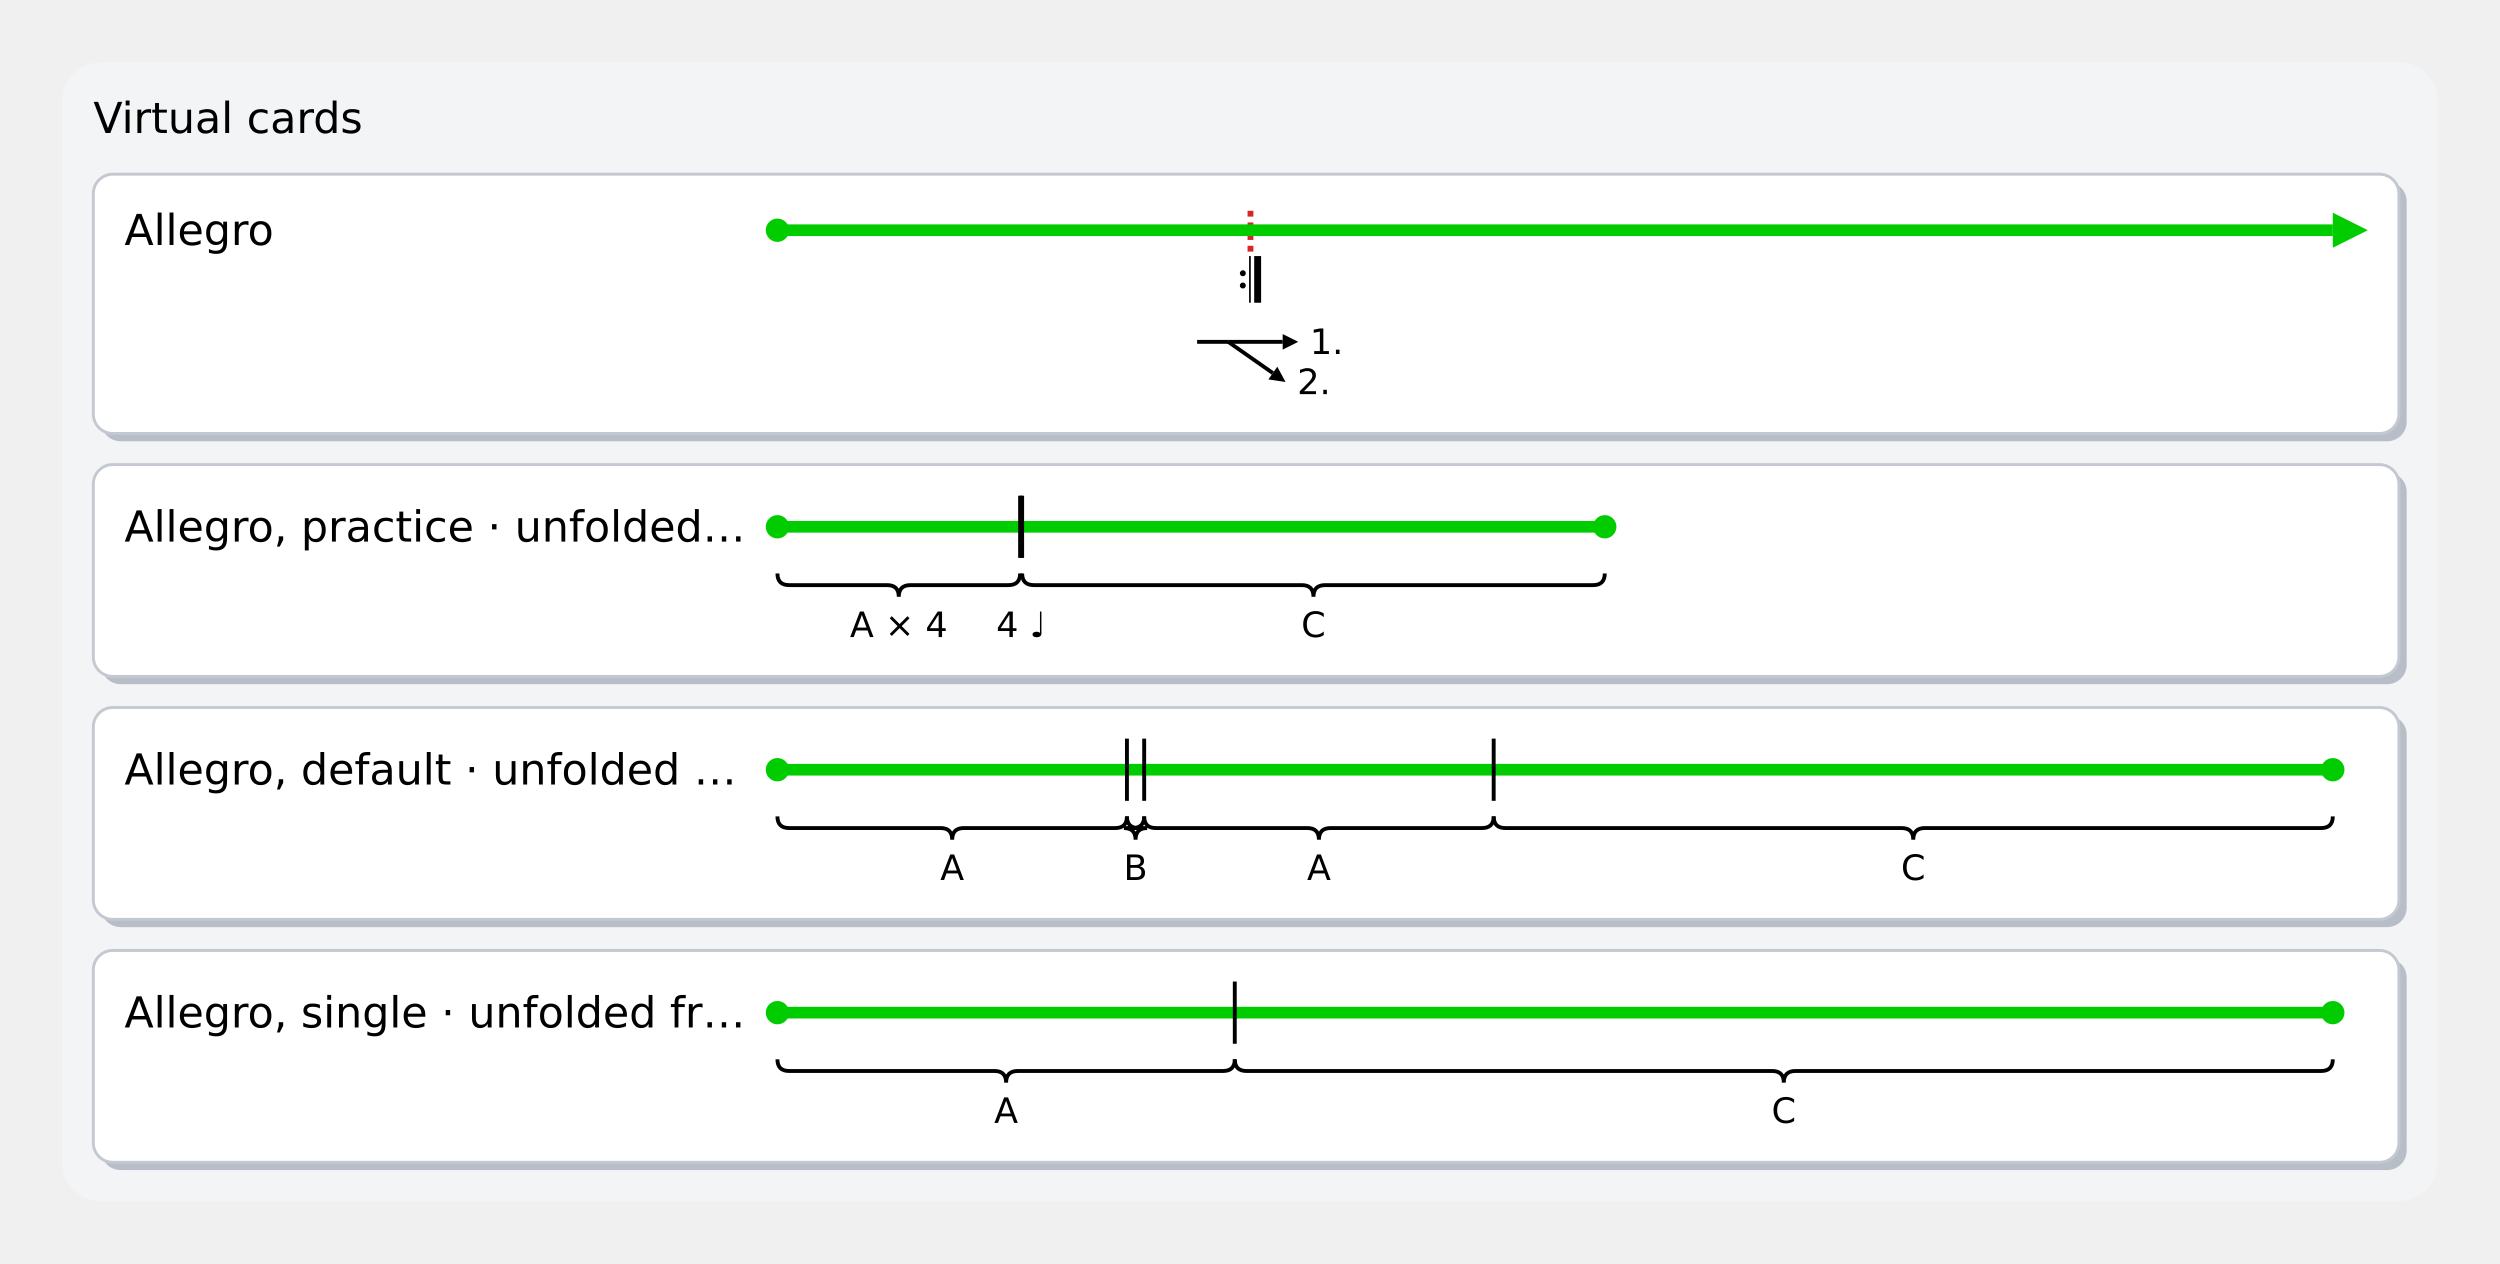
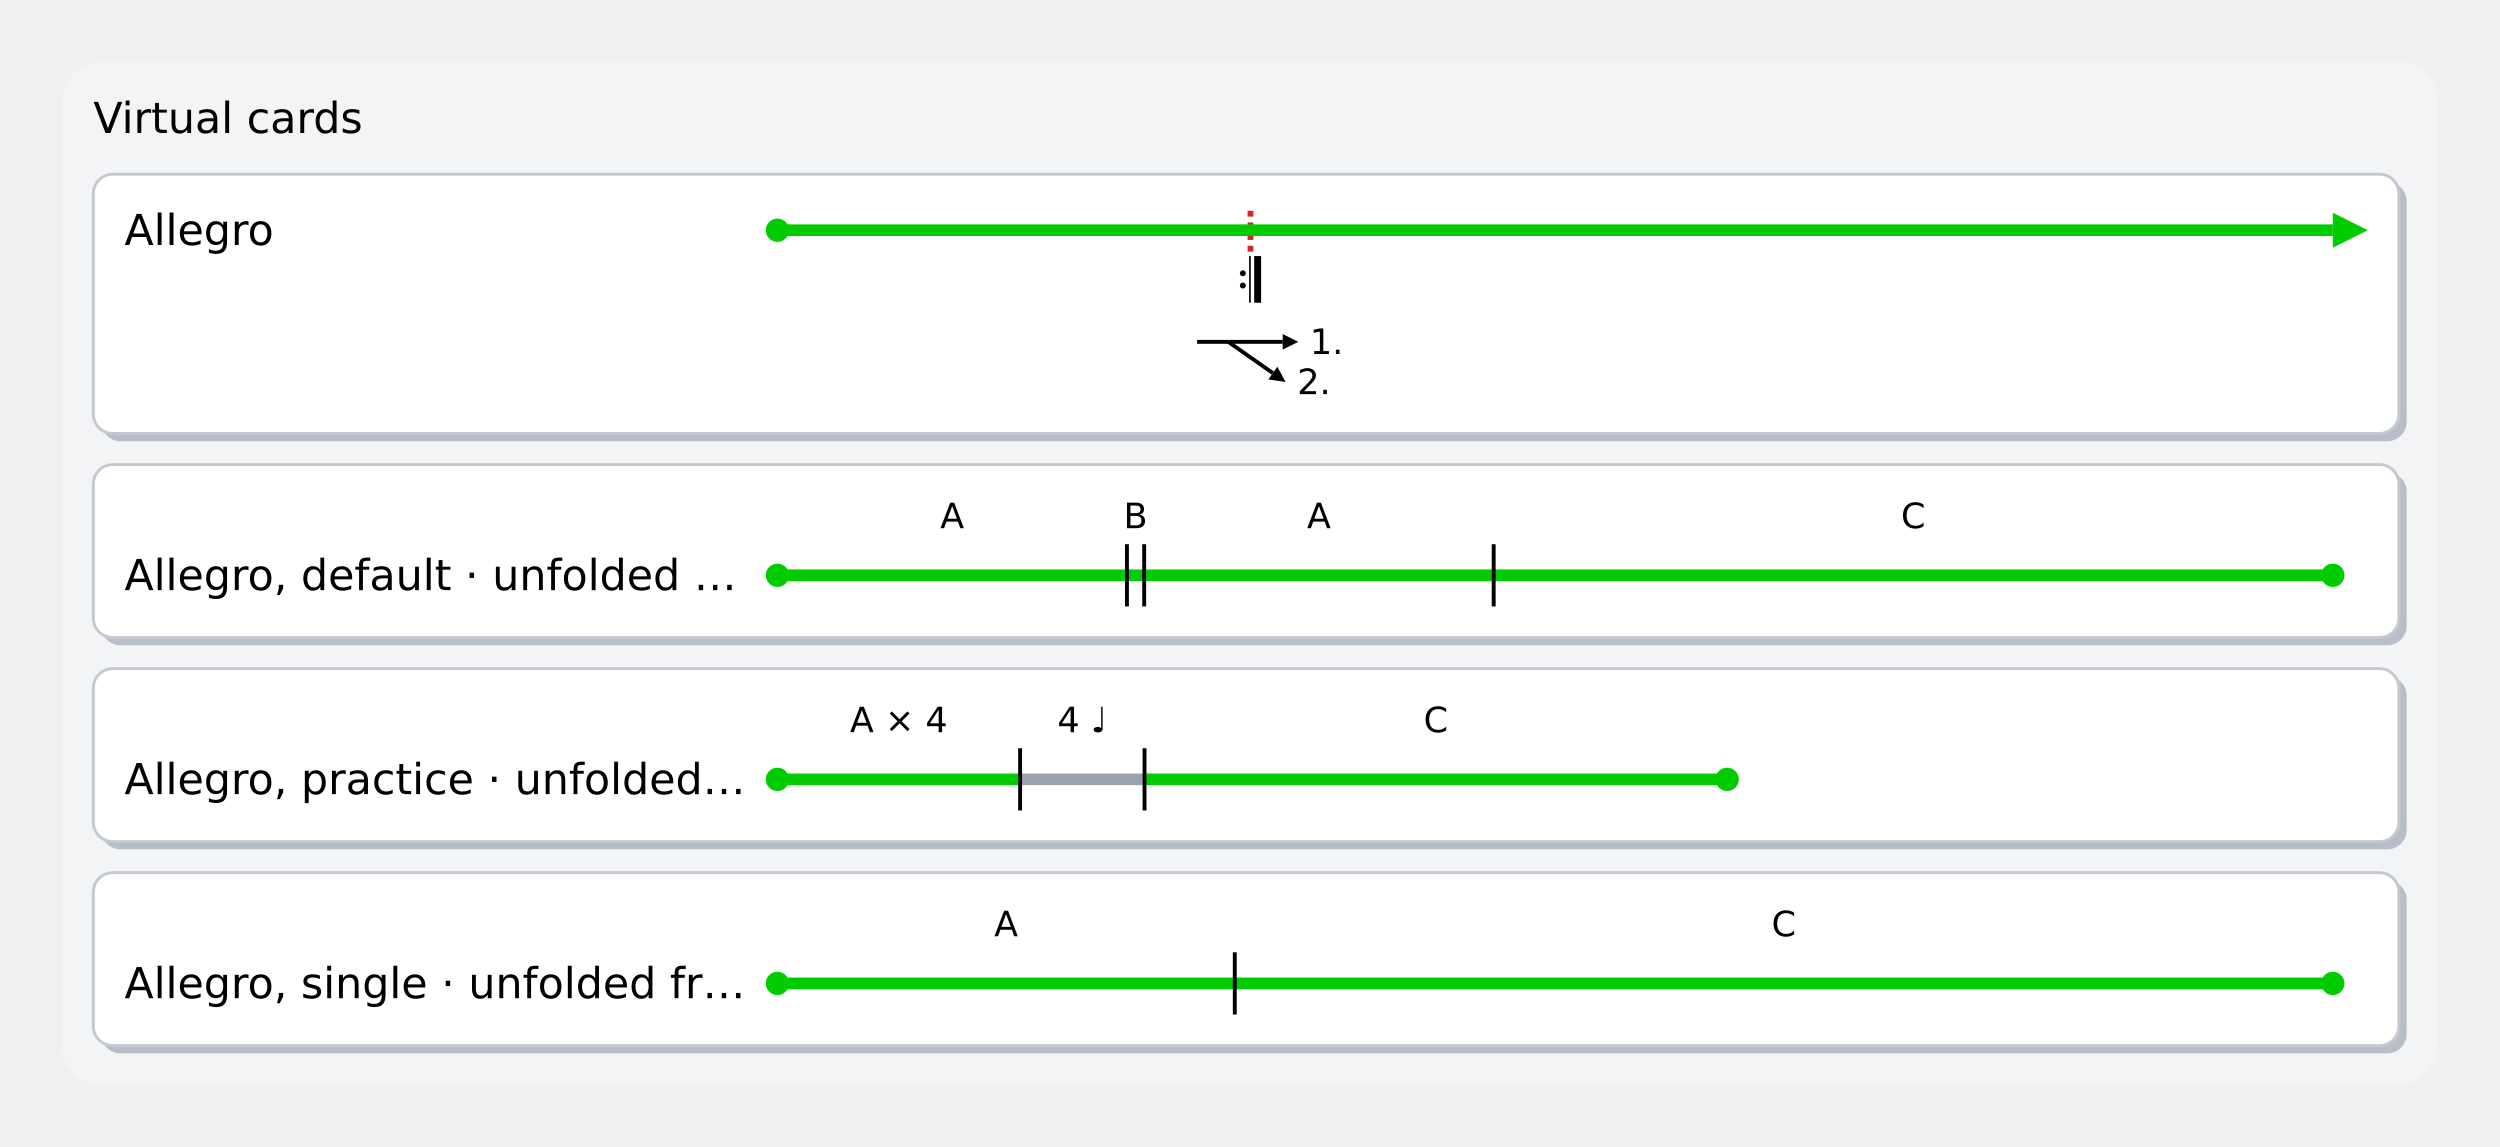
- <svg xmlns="http://www.w3.org/2000/svg" width="642.935" height="324.906" viewBox="0 0 642.935 324.906" font-family="DejaVu Sans, Noto Music" text-rendering="geometricPrecision" style="font-kerning:none;font-variant-ligatures:none">
+ <svg xmlns="http://www.w3.org/2000/svg" width="642.935" height="294.906" viewBox="0 0 642.935 294.906" font-family="DejaVu Sans, Noto Music" text-rendering="geometricPrecision" style="font-kerning:none;font-variant-ligatures:none">
  <g transform="translate(16 16)">
-     <rect x="0" y="0" width="610.935" height="292.906" rx="10" fill="#F3F4F6" />
+     <rect x="0" y="0" width="610.935" height="262.906" rx="10" fill="#F3F4F6" />
    <text data-part="name" x="8" y="18.21" text-anchor="start" font-size="11" fill="#000000">Virtual cards</text>
    <rect data-id="allegro" data-part="card" x="10" y="30.805" width="592.935" height="66.672" rx="5" fill="#B8BEC8" />
    <rect data-id="allegro" data-part="card" x="8" y="28.805" width="592.935" height="66.672" rx="5" fill="#FFFFFF" stroke="#C4C9D1" stroke-width="0.75" />
    <line data-id="volta_break" x1="305.59" y1="48.707" x2="305.59" y2="36.805" stroke="#D62728" stroke-width="1.5" stroke-dasharray="1.5 1.5" />
    <line data-id="volta_jump" data-part="fork" x1="291.872" y1="71.914" x2="299.872" y2="71.914" stroke="#000000" stroke-width="1" />
    <line data-id="volta_jump" data-part="fork" x1="299.872" y1="71.914" x2="313.872" y2="71.914" stroke="#000000" stroke-width="1" />
    <polygon data-id="volta_jump" data-part="fork" points="317.872,71.914 313.872,69.914 313.872,73.914" fill="#000000" />
    <line data-id="volta_jump" data-part="fork" x1="299.872" y1="71.914" x2="311.34" y2="79.944" stroke="#000000" stroke-width="1" />
    <polygon data-id="volta_jump" data-part="fork" points="314.616,82.238 312.487,78.306 310.193,81.582" fill="#000000" />
    <text data-id="volta_jump" data-part="fork" x="320.872" y="75.03" text-anchor="start" font-size="9" fill="#000000">1.</text>
    <text data-id="volta_jump" data-part="fork" x="317.616" y="85.354" text-anchor="start" font-size="9" fill="#000000">2.</text>
    <line data-id="allegro" x1="183.935" y1="43.207" x2="583.935" y2="43.207" stroke="#00CC00" stroke-width="3" />
    <circle data-id="allegro" cx="183.935" cy="43.207" r="3" fill="#00CC00" />
    <polygon data-id="allegro" points="592.935,43.207 583.935,38.707 583.935,47.707" fill="#00CC00" />
    <text data-id="allegro" data-part="name" x="16" y="47.015" text-anchor="start" font-size="11" fill="#000000">Allegro</text>
    <text data-id="repeat_end" data-part="symbol" x="305.59" y="61.846" text-anchor="middle" font-size="12" fill="#000000">𝄇</text>
-     <rect data-id="allegro_by_hand" data-part="card" x="10" y="105.477" width="592.935" height="54.477" rx="5" fill="#B8BEC8" />
-     <rect data-id="allegro_by_hand" data-part="card" x="8" y="103.477" width="592.935" height="54.477" rx="5" fill="#FFFFFF" stroke="#C4C9D1" stroke-width="0.75" />
-     <path data-id="allegro_by_hand" data-facet="regions" data-part="0" d="M183.935 131.477Q183.935 134.477 186.935 134.477L212.14 134.477Q215.14 134.477 215.14 137.477Q215.14 134.477 218.14 134.477L243.345 134.477Q246.345 134.477 246.345 131.477" fill="none" stroke="#000000" stroke-width="1" />
-     <path data-id="allegro_by_hand" data-facet="regions" data-part="5" d="M246.869 131.477Q246.869 134.477 249.869 134.477L318.787 134.477Q321.787 134.477 321.787 137.477Q321.787 134.477 324.787 134.477L393.705 134.477Q396.705 134.477 396.705 131.477" fill="none" stroke="#000000" stroke-width="1" />
-     <line data-id="allegro_by_hand" x1="183.935" y1="119.477" x2="246.345" y2="119.477" stroke="#00CC00" stroke-width="3" />
-     <line data-id="allegro_by_hand" x1="246.869" y1="119.477" x2="396.705" y2="119.477" stroke="#00CC00" stroke-width="3" />
-     <line data-id="allegro_by_hand" x1="246.345" y1="119.477" x2="246.869" y2="119.477" stroke="#9CA3AF" stroke-width="3" />
-     <circle data-id="allegro_by_hand" cx="183.935" cy="119.477" r="3" fill="#00CC00" />
-     <circle data-id="allegro_by_hand" cx="396.705" cy="119.477" r="3" fill="#00CC00" />
-     <line data-id="allegro_by_hand" data-facet="regions" data-part="4 start" x1="246.345" y1="111.477" x2="246.345" y2="127.477" stroke="#000000" stroke-width="1" />
-     <line data-id="allegro_by_hand" data-facet="regions" data-part="5 start" x1="246.869" y1="111.477" x2="246.869" y2="127.477" stroke="#000000" stroke-width="1" />
-     <text data-id="allegro_by_hand" data-part="name" x="16" y="123.285" text-anchor="start" font-size="11" fill="#000000">Allegro, practice · unfolded…</text>
-     <text data-id="allegro_by_hand" data-facet="regions" data-part="0 label" x="215.14" y="147.831" text-anchor="middle" font-size="9" fill="#000000">A × 4</text>
-     <text data-id="allegro_by_hand" data-facet="regions" data-part="4 label" x="246.607" y="147.831" text-anchor="middle" font-size="9" fill="#000000">4 ♩</text>
-     <text data-id="allegro_by_hand" data-facet="regions" data-part="5 label" x="321.787" y="147.831" text-anchor="middle" font-size="9" fill="#000000">C</text>
-     <rect data-id="allegro_default" data-part="card" x="10" y="167.953" width="592.935" height="54.477" rx="5" fill="#B8BEC8" />
-     <rect data-id="allegro_default" data-part="card" x="8" y="165.953" width="592.935" height="54.477" rx="5" fill="#FFFFFF" stroke="#C4C9D1" stroke-width="0.75" />
-     <path data-id="allegro_default" data-facet="regions" data-part="0" d="M183.935 193.953Q183.935 196.953 186.935 196.953L225.877 196.953Q228.877 196.953 228.877 199.953Q228.877 196.953 231.877 196.953L270.82 196.953Q273.82 196.953 273.82 193.953" fill="none" stroke="#000000" stroke-width="1" />
-     <path data-id="allegro_default" data-facet="regions" data-part="1" d="M273.82 193.953Q273.82 196.953 276.82 196.953L273.036 196.953Q276.036 196.953 276.036 199.953Q276.036 196.953 279.036 196.953L275.252 196.953Q278.252 196.953 278.252 193.953" fill="none" stroke="#000000" stroke-width="1" />
-     <path data-id="allegro_default" data-facet="regions" data-part="2" d="M278.252 193.953Q278.252 196.953 281.252 196.953L320.195 196.953Q323.195 196.953 323.195 199.953Q323.195 196.953 326.195 196.953L365.137 196.953Q368.137 196.953 368.137 193.953" fill="none" stroke="#000000" stroke-width="1" />
-     <path data-id="allegro_default" data-facet="regions" data-part="3" d="M368.137 193.953Q368.137 196.953 371.137 196.953L473.036 196.953Q476.036 196.953 476.036 199.953Q476.036 196.953 479.036 196.953L580.935 196.953Q583.935 196.953 583.935 193.953" fill="none" stroke="#000000" stroke-width="1" />
-     <line data-id="allegro_default" x1="183.935" y1="181.953" x2="583.935" y2="181.953" stroke="#00CC00" stroke-width="3" />
-     <circle data-id="allegro_default" cx="183.935" cy="181.953" r="3" fill="#00CC00" />
-     <circle data-id="allegro_default" cx="583.935" cy="181.953" r="3" fill="#00CC00" />
-     <line data-id="allegro_default" data-facet="regions" data-part="1 start" x1="273.82" y1="173.953" x2="273.82" y2="189.953" stroke="#000000" stroke-width="1" />
-     <line data-id="allegro_default" data-facet="regions" data-part="2 start" x1="278.252" y1="173.953" x2="278.252" y2="189.953" stroke="#000000" stroke-width="1" />
-     <line data-id="allegro_default" data-facet="regions" data-part="3 start" x1="368.137" y1="173.953" x2="368.137" y2="189.953" stroke="#000000" stroke-width="1" />
-     <text data-id="allegro_default" data-part="name" x="16" y="185.761" text-anchor="start" font-size="11" fill="#000000">Allegro, default · unfolded …</text>
-     <text data-id="allegro_default" data-facet="regions" data-part="0 label" x="228.877" y="210.307" text-anchor="middle" font-size="9" fill="#000000">A</text>
-     <text data-id="allegro_default" data-facet="regions" data-part="1 label" x="276.036" y="210.307" text-anchor="middle" font-size="9" fill="#000000">B</text>
-     <text data-id="allegro_default" data-facet="regions" data-part="2 label" x="323.195" y="210.307" text-anchor="middle" font-size="9" fill="#000000">A</text>
-     <text data-id="allegro_default" data-facet="regions" data-part="3 label" x="476.036" y="210.307" text-anchor="middle" font-size="9" fill="#000000">C</text>
-     <rect data-id="allegro_single" data-part="card" x="10" y="230.43" width="592.935" height="54.477" rx="5" fill="#B8BEC8" />
-     <rect data-id="allegro_single" data-part="card" x="8" y="228.43" width="592.935" height="54.477" rx="5" fill="#FFFFFF" stroke="#C4C9D1" stroke-width="0.75" />
-     <path data-id="allegro_single" data-facet="regions" data-part="0" d="M183.935 256.43Q183.935 259.43 186.935 259.43L239.744 259.43Q242.744 259.43 242.744 262.43Q242.744 259.43 245.744 259.43L298.553 259.43Q301.553 259.43 301.553 256.43" fill="none" stroke="#000000" stroke-width="1" />
-     <path data-id="allegro_single" data-facet="regions" data-part="1" d="M301.553 256.43Q301.553 259.43 304.553 259.43L439.744 259.43Q442.744 259.43 442.744 262.43Q442.744 259.43 445.744 259.43L580.935 259.43Q583.935 259.43 583.935 256.43" fill="none" stroke="#000000" stroke-width="1" />
-     <line data-id="allegro_single" x1="183.935" y1="244.43" x2="583.935" y2="244.43" stroke="#00CC00" stroke-width="3" />
-     <circle data-id="allegro_single" cx="183.935" cy="244.43" r="3" fill="#00CC00" />
-     <circle data-id="allegro_single" cx="583.935" cy="244.43" r="3" fill="#00CC00" />
-     <line data-id="allegro_single" data-facet="regions" data-part="1 start" x1="301.553" y1="236.43" x2="301.553" y2="252.43" stroke="#000000" stroke-width="1" />
-     <text data-id="allegro_single" data-part="name" x="16" y="248.238" text-anchor="start" font-size="11" fill="#000000">Allegro, single · unfolded fr…</text>
-     <text data-id="allegro_single" data-facet="regions" data-part="0 label" x="242.744" y="272.784" text-anchor="middle" font-size="9" fill="#000000">A</text>
-     <text data-id="allegro_single" data-facet="regions" data-part="1 label" x="442.744" y="272.784" text-anchor="middle" font-size="9" fill="#000000">C</text>
+     <rect data-id="allegro_default" data-part="card" x="10" y="105.477" width="592.935" height="44.477" rx="5" fill="#B8BEC8" />
+     <rect data-id="allegro_default" data-part="card" x="8" y="103.477" width="592.935" height="44.477" rx="5" fill="#FFFFFF" stroke="#C4C9D1" stroke-width="0.75" />
+     <line data-id="allegro_default" x1="183.935" y1="131.953" x2="583.935" y2="131.953" stroke="#00CC00" stroke-width="3" />
+     <circle data-id="allegro_default" cx="183.935" cy="131.953" r="3" fill="#00CC00" />
+     <circle data-id="allegro_default" cx="583.935" cy="131.953" r="3" fill="#00CC00" />
+     <line data-id="allegro_default" data-part="1 start" x1="273.82" y1="123.953" x2="273.82" y2="139.953" stroke="#000000" stroke-width="1" />
+     <line data-id="allegro_default" data-part="2 start" x1="278.252" y1="123.953" x2="278.252" y2="139.953" stroke="#000000" stroke-width="1" />
+     <line data-id="allegro_default" data-part="3 start" x1="368.137" y1="123.953" x2="368.137" y2="139.953" stroke="#000000" stroke-width="1" />
+     <text data-id="allegro_default" data-part="name" x="16" y="135.761" text-anchor="start" font-size="11" fill="#000000">Allegro, default · unfolded …</text>
+     <text data-id="allegro_default" data-part="0 label" x="228.877" y="119.831" text-anchor="middle" font-size="9" fill="#000000">A</text>
+     <text data-id="allegro_default" data-part="1 label" x="276.036" y="119.831" text-anchor="middle" font-size="9" fill="#000000">B</text>
+     <text data-id="allegro_default" data-part="2 label" x="323.195" y="119.831" text-anchor="middle" font-size="9" fill="#000000">A</text>
+     <text data-id="allegro_default" data-part="3 label" x="476.036" y="119.831" text-anchor="middle" font-size="9" fill="#000000">C</text>
+     <rect data-id="allegro_by_hand" data-part="card" x="10" y="157.953" width="592.935" height="44.477" rx="5" fill="#B8BEC8" />
+     <rect data-id="allegro_by_hand" data-part="card" x="8" y="155.953" width="592.935" height="44.477" rx="5" fill="#FFFFFF" stroke="#C4C9D1" stroke-width="0.75" />
+     <line data-id="allegro_by_hand" x1="183.935" y1="184.43" x2="246.345" y2="184.43" stroke="#00CC00" stroke-width="3" />
+     <line data-id="allegro_by_hand" x1="278.345" y1="184.43" x2="428.181" y2="184.43" stroke="#00CC00" stroke-width="3" />
+     <line data-id="allegro_by_hand" x1="246.345" y1="184.43" x2="278.345" y2="184.43" stroke="#9CA3AF" stroke-width="3" />
+     <circle data-id="allegro_by_hand" cx="183.935" cy="184.43" r="3" fill="#00CC00" />
+     <circle data-id="allegro_by_hand" cx="428.181" cy="184.43" r="3" fill="#00CC00" />
+     <line data-id="allegro_by_hand" data-part="4 start" x1="246.345" y1="176.43" x2="246.345" y2="192.43" stroke="#000000" stroke-width="1" />
+     <line data-id="allegro_by_hand" data-part="5 start" x1="278.345" y1="176.43" x2="278.345" y2="192.43" stroke="#000000" stroke-width="1" />
+     <text data-id="allegro_by_hand" data-part="name" x="16" y="188.238" text-anchor="start" font-size="11" fill="#000000">Allegro, practice · unfolded…</text>
+     <text data-id="allegro_by_hand" data-part="0 label" x="215.14" y="172.307" text-anchor="middle" font-size="9" fill="#000000">A × 4</text>
+     <text data-id="allegro_by_hand" data-part="4 label" x="262.345" y="172.307" text-anchor="middle" font-size="9" fill="#000000">4 ♩</text>
+     <text data-id="allegro_by_hand" data-part="5 label" x="353.263" y="172.307" text-anchor="middle" font-size="9" fill="#000000">C</text>
+     <rect data-id="allegro_single" data-part="card" x="10" y="210.43" width="592.935" height="44.477" rx="5" fill="#B8BEC8" />
+     <rect data-id="allegro_single" data-part="card" x="8" y="208.43" width="592.935" height="44.477" rx="5" fill="#FFFFFF" stroke="#C4C9D1" stroke-width="0.75" />
+     <line data-id="allegro_single" x1="183.935" y1="236.906" x2="583.935" y2="236.906" stroke="#00CC00" stroke-width="3" />
+     <circle data-id="allegro_single" cx="183.935" cy="236.906" r="3" fill="#00CC00" />
+     <circle data-id="allegro_single" cx="583.935" cy="236.906" r="3" fill="#00CC00" />
+     <line data-id="allegro_single" data-part="1 start" x1="301.553" y1="228.906" x2="301.553" y2="244.906" stroke="#000000" stroke-width="1" />
+     <text data-id="allegro_single" data-part="name" x="16" y="240.714" text-anchor="start" font-size="11" fill="#000000">Allegro, single · unfolded fr…</text>
+     <text data-id="allegro_single" data-part="0 label" x="242.744" y="224.784" text-anchor="middle" font-size="9" fill="#000000">A</text>
+     <text data-id="allegro_single" data-part="1 label" x="442.744" y="224.784" text-anchor="middle" font-size="9" fill="#000000">C</text>
  </g>
</svg>
